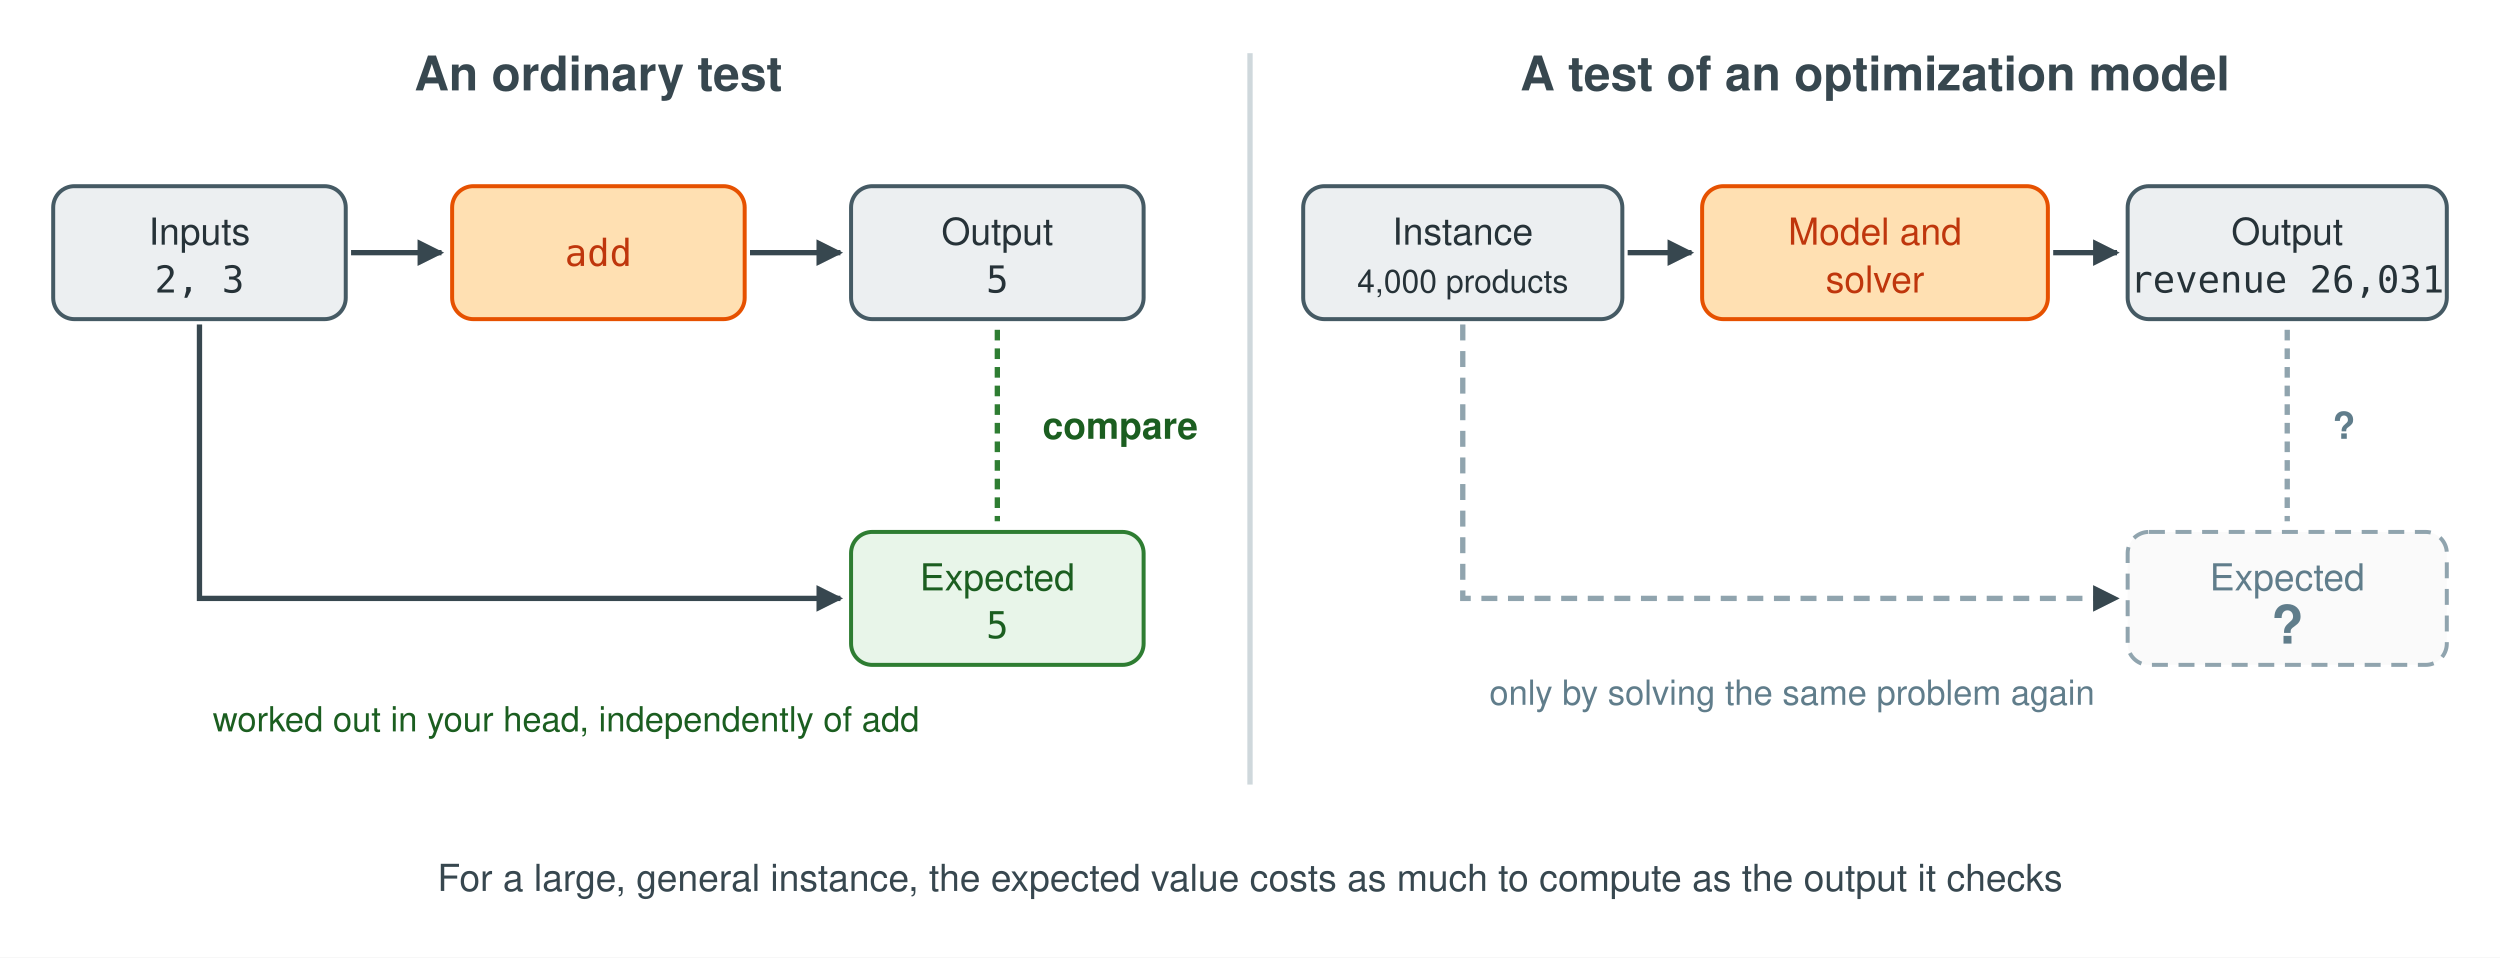
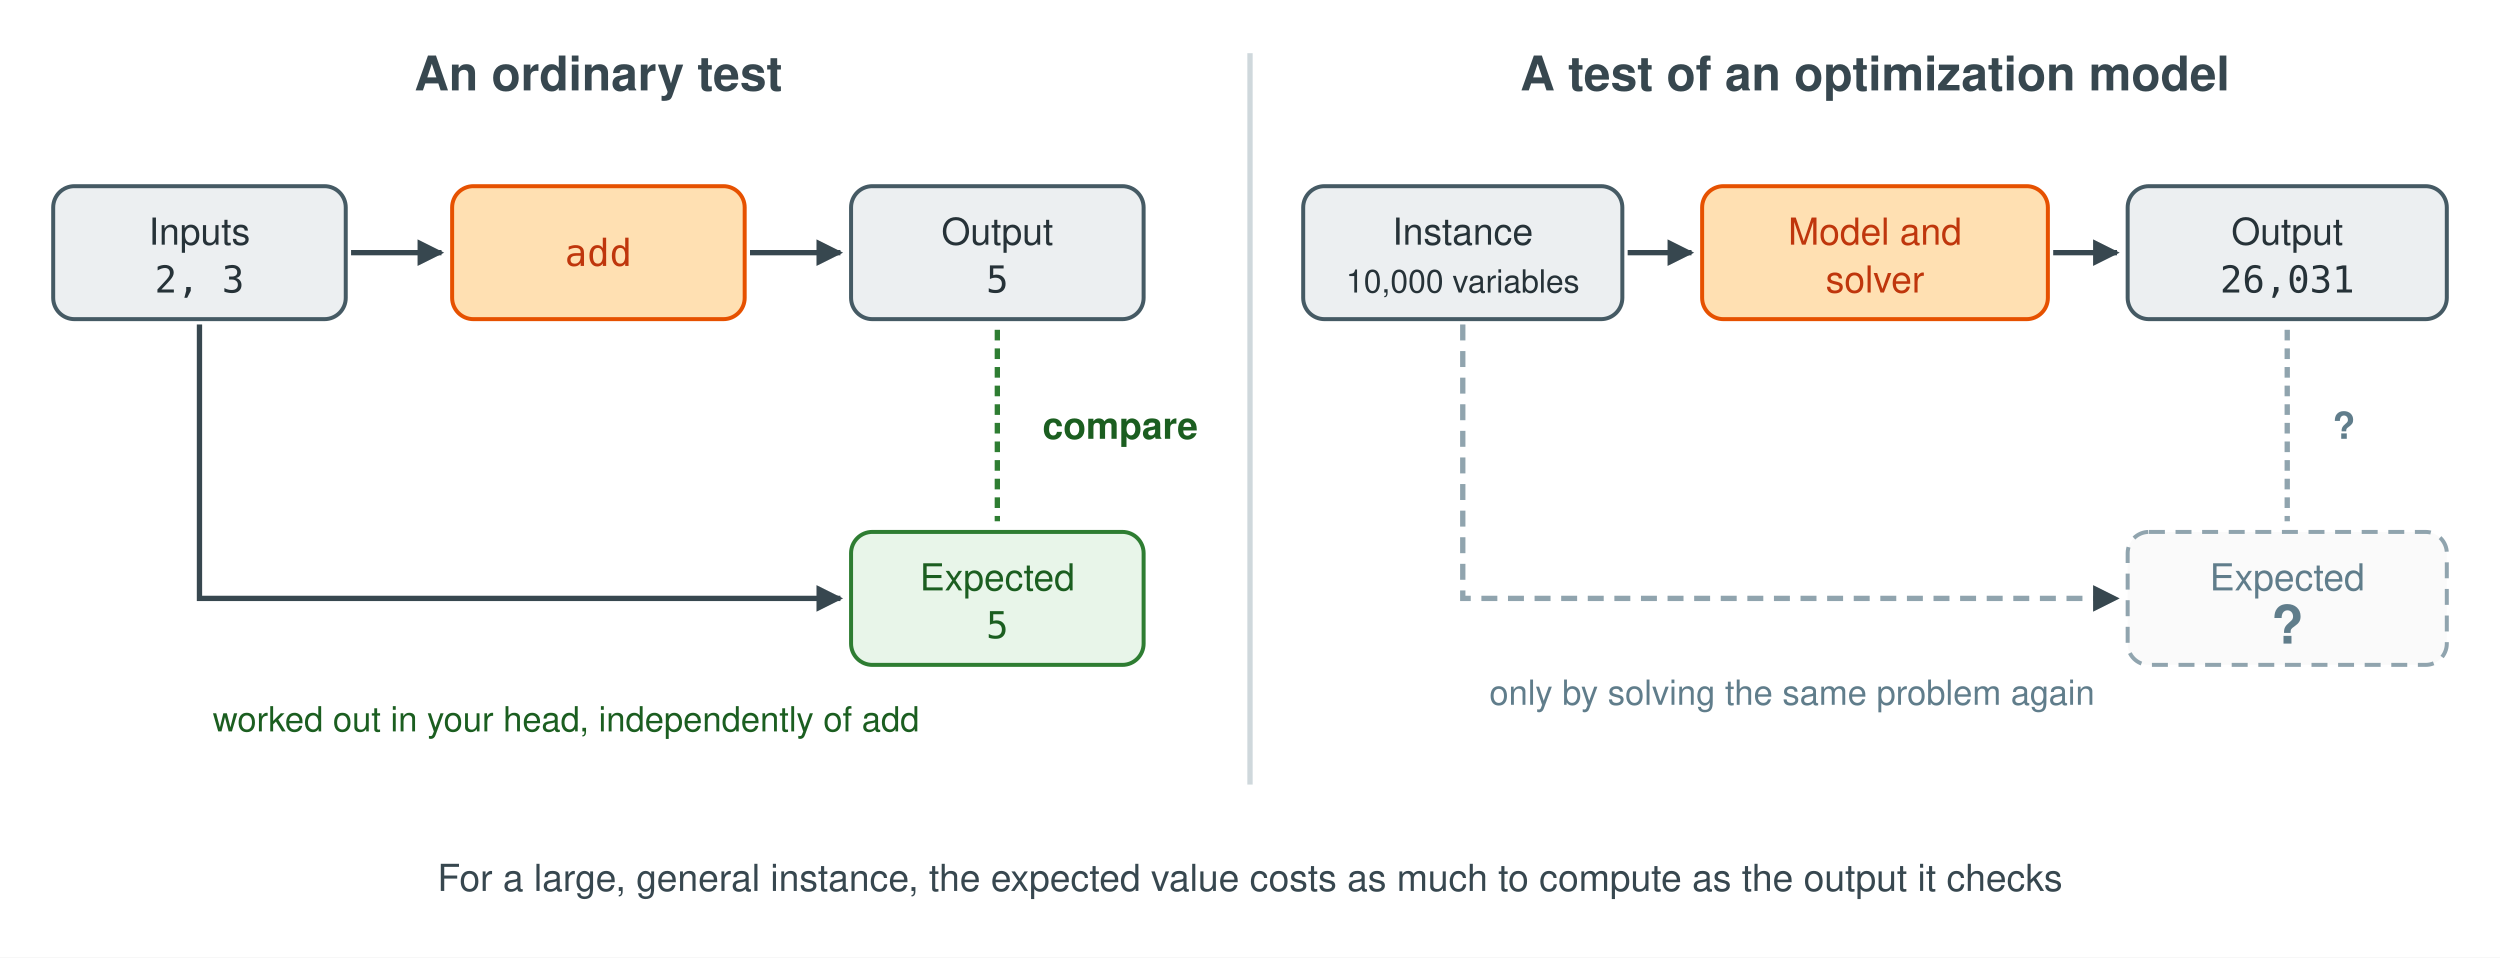
<svg xmlns="http://www.w3.org/2000/svg" viewBox="0 0 940 360" width="940" height="360" font-family="Helvetica, Arial, sans-serif">
  <rect width="940" height="360" fill="#ffffff" />
  <defs>
    <marker id="arrow" markerUnits="userSpaceOnUse" markerWidth="10" markerHeight="10" refX="9" refY="5" orient="auto">
      <path d="M0,0 L10,5 L0,10 z" fill="#37474f" />
    </marker>
  </defs>
  <text x="225" y="34" text-anchor="middle" font-size="18" font-weight="bold" fill="#37474f">An ordinary test</text>
  <g font-size="14" fill="#263238">
    <rect x="20" y="70" width="110" height="50" rx="8" fill="#eceff1" stroke="#455a64" stroke-width="1.5" />
    <text x="75" y="92" text-anchor="middle">Inputs</text>
    <text x="75" y="110" text-anchor="middle" font-family="Consolas, Menlo, monospace">2, 3</text>
    <rect x="170" y="70" width="110" height="50" rx="8" fill="#ffe0b2" stroke="#e65100" stroke-width="1.5" />
    <text x="225" y="100" text-anchor="middle" font-family="Consolas, Menlo, monospace" fill="#bf360c">add</text>
    <rect x="320" y="70" width="110" height="50" rx="8" fill="#eceff1" stroke="#455a64" stroke-width="1.5" />
    <text x="375" y="92" text-anchor="middle">Output</text>
    <text x="375" y="110" text-anchor="middle" font-family="Consolas, Menlo, monospace">5</text>
    <rect x="320" y="200" width="110" height="50" rx="8" fill="#e8f5e9" stroke="#2e7d32" stroke-width="1.5" />
    <text x="375" y="222" text-anchor="middle" fill="#1b5e20">Expected</text>
    <text x="375" y="240" text-anchor="middle" font-family="Consolas, Menlo, monospace" fill="#1b5e20">5</text>
  </g>
  <g fill="none" stroke="#37474f" stroke-width="2" marker-end="url(#arrow)">
    <line x1="132" y1="95" x2="166" y2="95" />
    <line x1="282" y1="95" x2="316" y2="95" />
    <path d="M75,122 L75,225 L316,225" />
  </g>
  <text x="80" y="275" font-size="13" fill="#1b5e20">worked out in your head, independently of add</text>
  <text x="392" y="165" font-size="14" font-weight="bold" fill="#1b5e20">compare</text>
  <line x1="375" y1="124" x2="375" y2="196" stroke="#2e7d32" stroke-width="2" stroke-dasharray="4 3" />
  <line x1="470" y1="20" x2="470" y2="295" stroke="#cfd8dc" stroke-width="2" />
  <text x="705" y="34" text-anchor="middle" font-size="18" font-weight="bold" fill="#37474f">A test of an optimization model</text>
  <g font-size="14" fill="#263238">
    <rect x="490" y="70" width="120" height="50" rx="8" fill="#eceff1" stroke="#455a64" stroke-width="1.5" />
    <text x="550" y="92" text-anchor="middle">Instance</text>
-     <text x="550" y="110" text-anchor="middle" font-size="12">4,000 products</text>
+     <text x="550" y="110" text-anchor="middle" font-size="12">10,000 variables</text>
    <rect x="640" y="70" width="130" height="50" rx="8" fill="#ffe0b2" stroke="#e65100" stroke-width="1.5" />
    <text x="705" y="92" text-anchor="middle" fill="#bf360c">Model and</text>
    <text x="705" y="110" text-anchor="middle" fill="#bf360c">solver</text>
    <rect x="800" y="70" width="120" height="50" rx="8" fill="#eceff1" stroke="#455a64" stroke-width="1.5" />
    <text x="860" y="92" text-anchor="middle">Output</text>
-     <text x="860" y="110" text-anchor="middle" font-family="Consolas, Menlo, monospace">revenue 26,031</text>
+     <text x="860" y="110" text-anchor="middle" font-family="Consolas, Menlo, monospace">26,031</text>
    <rect x="800" y="200" width="120" height="50" rx="8" fill="#fafafa" stroke="#90a4ae" stroke-width="1.5" stroke-dasharray="6 4" />
    <text x="860" y="222" text-anchor="middle" fill="#607d8b">Expected</text>
    <text x="860" y="242" text-anchor="middle" font-size="20" font-weight="bold" fill="#607d8b">?</text>
  </g>
  <g fill="none" stroke="#37474f" stroke-width="2" marker-end="url(#arrow)">
    <line x1="612" y1="95" x2="636" y2="95" />
    <line x1="772" y1="95" x2="796" y2="95" />
  </g>
  <path d="M550,122 L550,225 L796,225" fill="none" stroke="#90a4ae" stroke-width="2" stroke-dasharray="6 4" marker-end="url(#arrow)" />
  <text x="560" y="265" font-size="13" fill="#607d8b">only by solving the same problem again</text>
  <text x="877" y="165" font-size="14" font-weight="bold" fill="#607d8b">?</text>
  <line x1="860" y1="124" x2="860" y2="196" stroke="#90a4ae" stroke-width="2" stroke-dasharray="4 3" />
  <text x="470" y="335" text-anchor="middle" font-size="14" fill="#37474f">For a large, general instance, the expected value costs as much to compute as the output it checks</text>
</svg>
